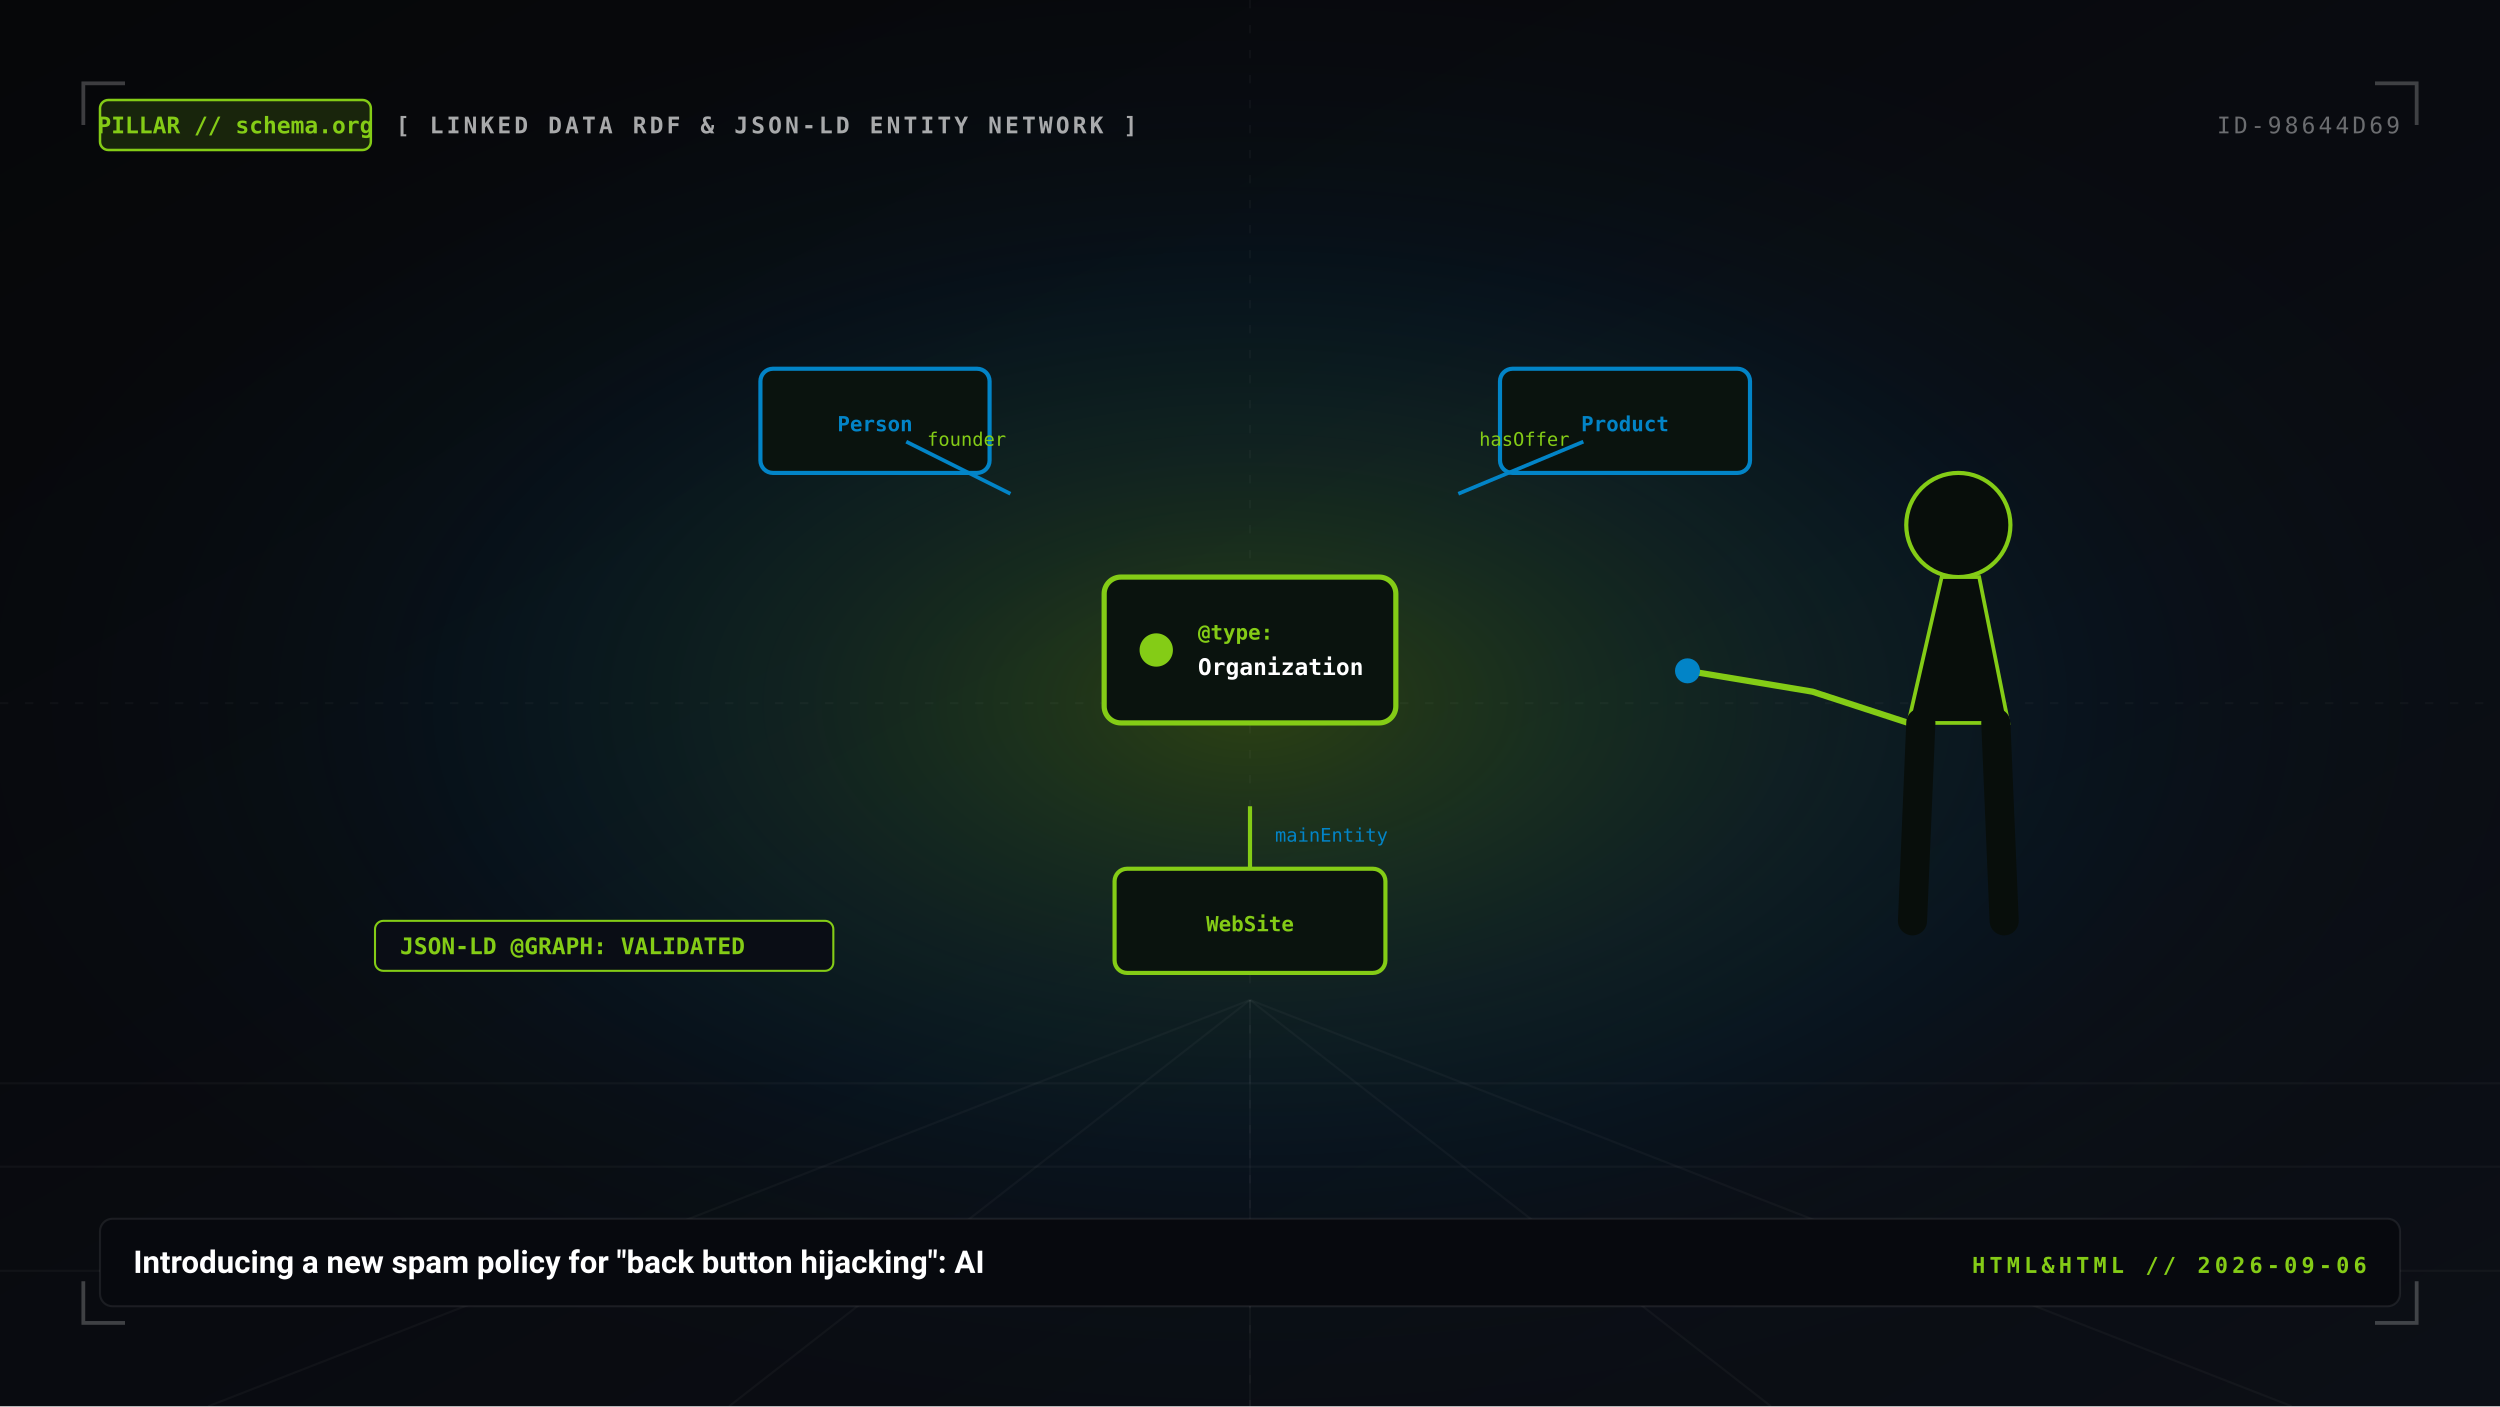
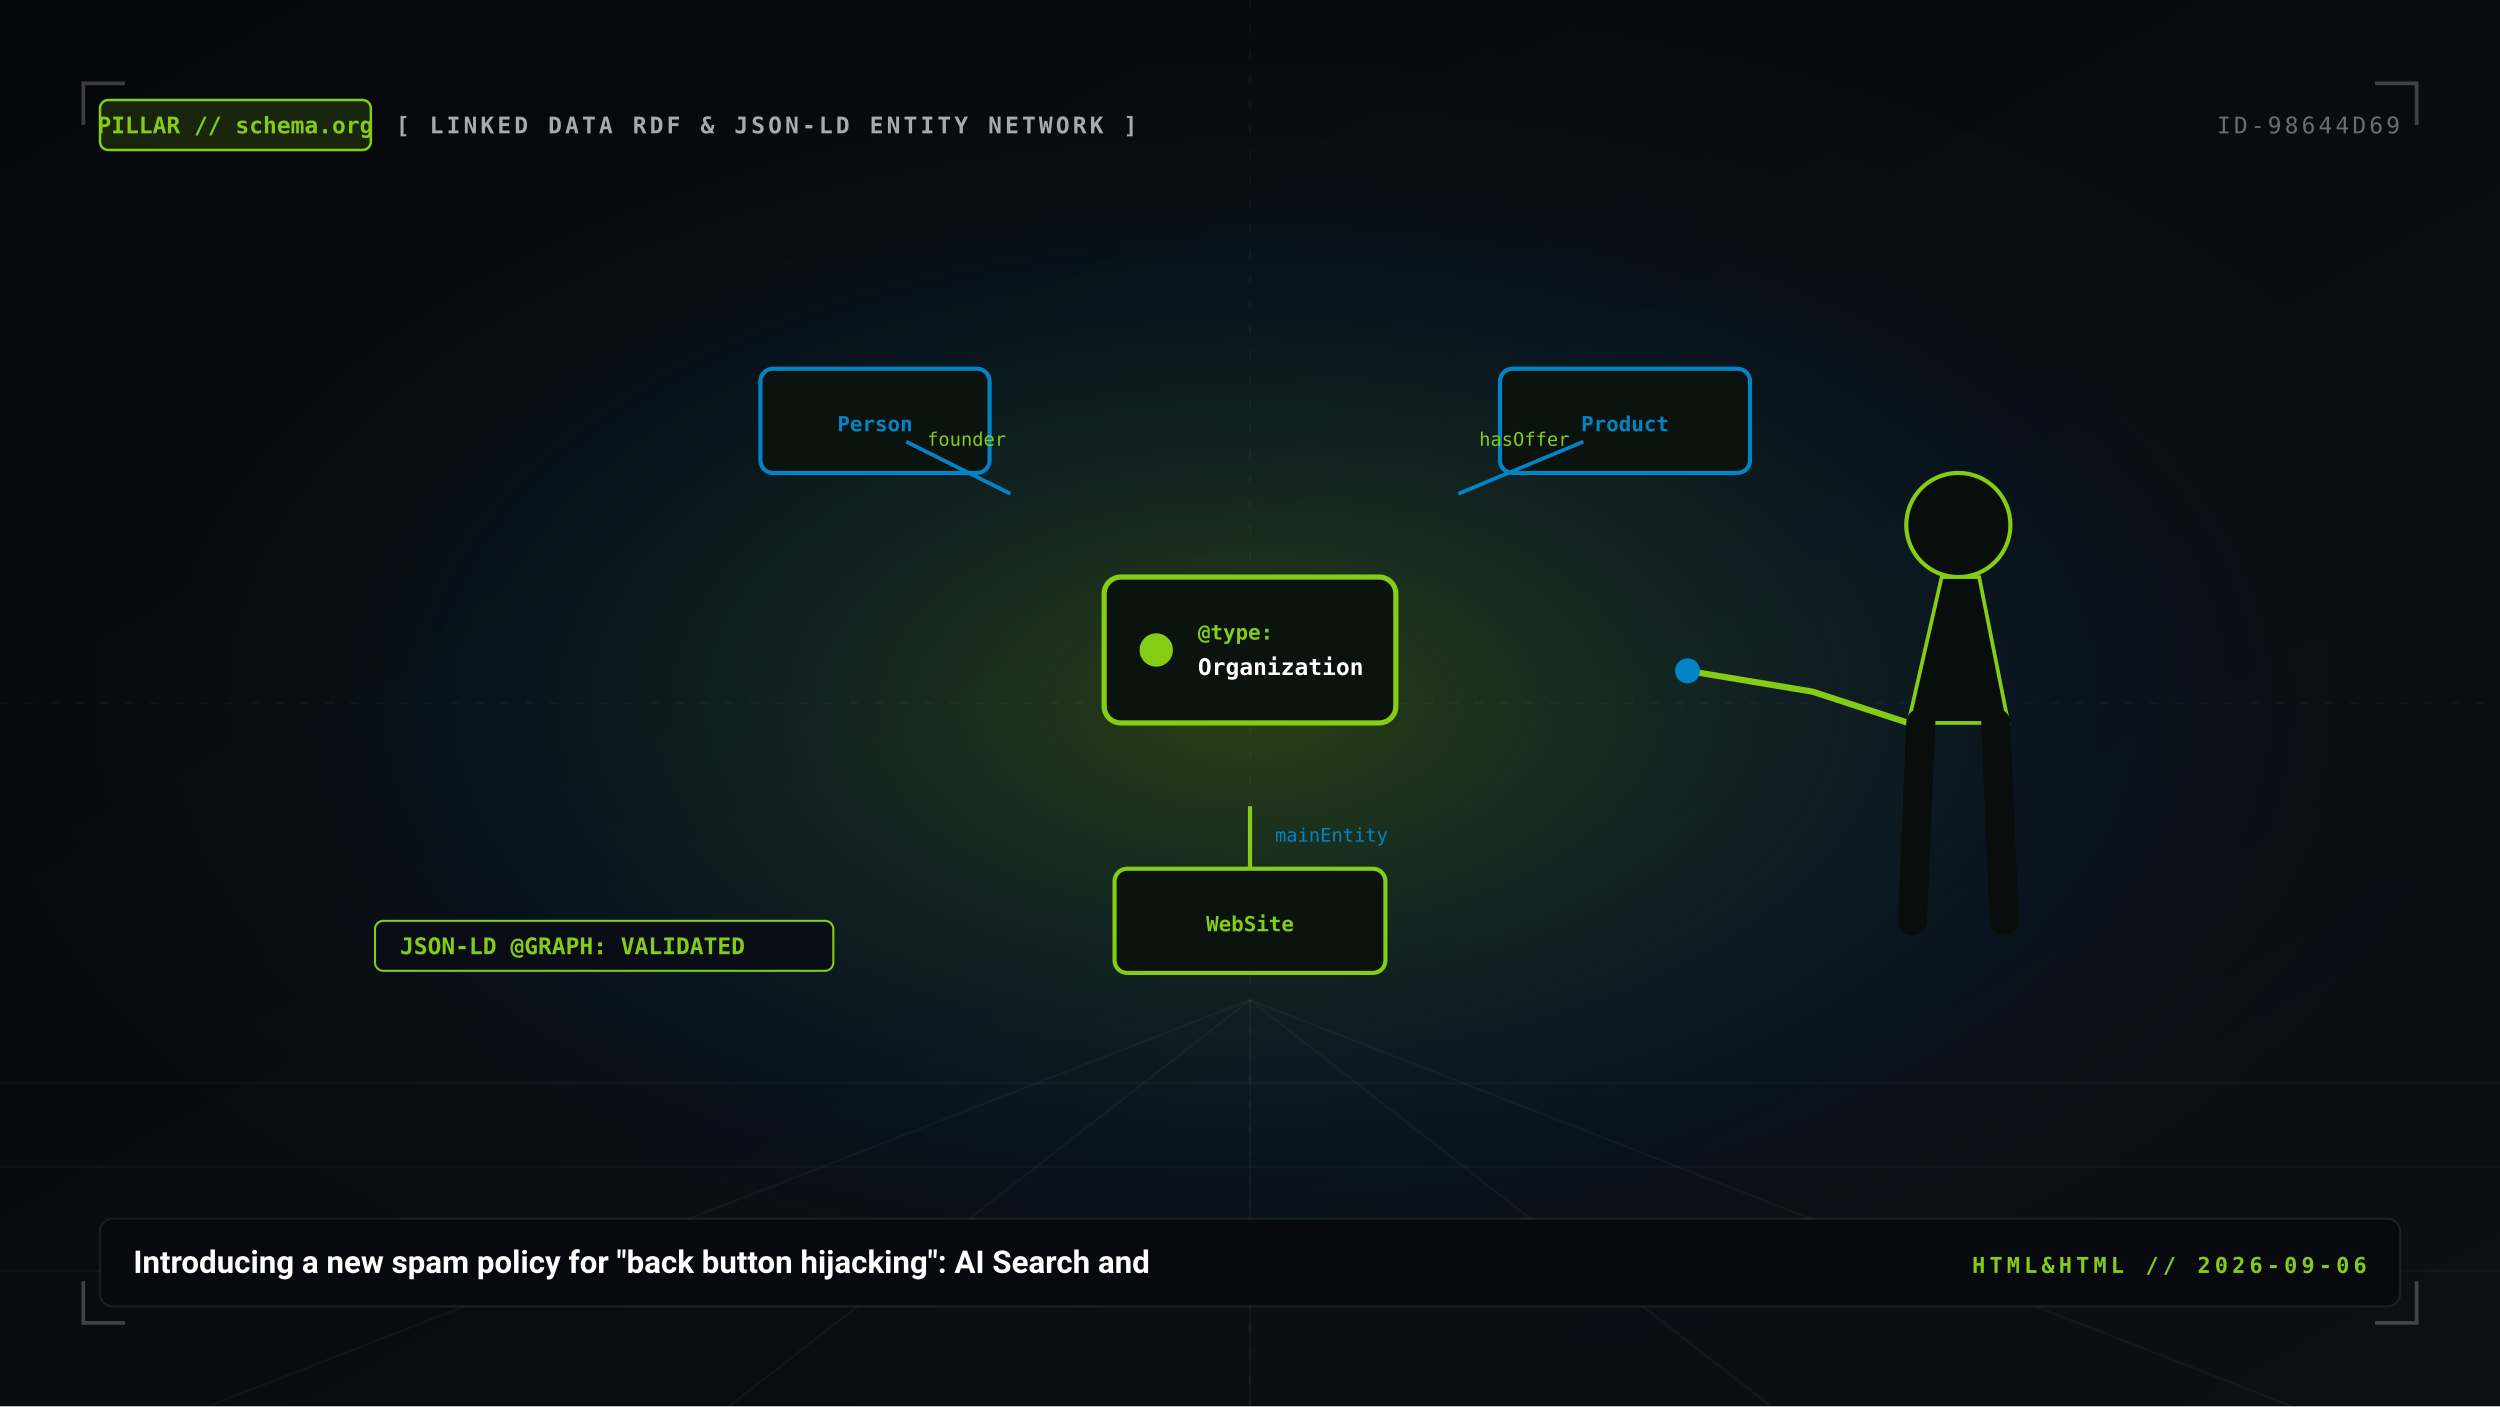
<svg xmlns="http://www.w3.org/2000/svg" viewBox="0 0 1200 675" width="1200" height="675" role="img" aria-labelledby="t-2026-04-01-introducing-a-new-spam-policy-for-34-back-button-h-19102844a3 d-2026-04-01-introducing-a-new-spam-policy-for-34-back-button-h-19102844a3">
  <defs>
    <linearGradient id="bg-2026-04-01-introducing-a-new-spam-policy-for-34-back-button-h-19102844a3" x1="0%" y1="0%" x2="100%" y2="100%">
      <stop offset="0%" stop-color="#060709" />
      <stop offset="50%" stop-color="#090B10" />
      <stop offset="100%" stop-color="#0C0F16" />
    </linearGradient>
    <radialGradient id="glow-2026-04-01-introducing-a-new-spam-policy-for-34-back-button-h-19102844a3" cx="50%" cy="50%" r="55%">
      <stop offset="0%" stop-color="#84CC16" stop-opacity="0.28" />
      <stop offset="60%" stop-color="#0284C7" stop-opacity="0.06" />
      <stop offset="100%" stop-color="#060709" stop-opacity="0" />
    </radialGradient>
    <radialGradient id="radial-geo" cx="50%" cy="50%" r="50%">
      <stop offset="0%" stop-color="#84CC16" stop-opacity="0.8" />
      <stop offset="100%" stop-color="#0284C7" stop-opacity="0.2" />
    </radialGradient>
    <linearGradient id="beam-seo" x1="0%" y1="0%" x2="0%" y2="100%">
      <stop offset="0%" stop-color="#84CC16" stop-opacity="0.7" />
      <stop offset="100%" stop-color="#84CC16" stop-opacity="0" />
    </linearGradient>
  </defs>
  <rect width="1200" height="675" fill="url(#bg-2026-04-01-introducing-a-new-spam-policy-for-34-back-button-h-19102844a3)" />
  <rect width="1200" height="675" fill="url(#glow-2026-04-01-introducing-a-new-spam-policy-for-34-back-button-h-19102844a3)" />
  <g stroke="rgba(255,255,255,0.035)" stroke-width="1">
    <line x1="0" y1="520" x2="1200" y2="520" />
    <line x1="0" y1="560" x2="1200" y2="560" />
    <line x1="0" y1="610" x2="1200" y2="610" />
    <line x1="600" y1="480" x2="100" y2="675" />
    <line x1="600" y1="480" x2="350" y2="675" />
    <line x1="600" y1="480" x2="600" y2="675" />
    <line x1="600" y1="480" x2="850" y2="675" />
    <line x1="600" y1="480" x2="1100" y2="675" />
  </g>
  <line x1="0" y1="337.5" x2="1200" y2="337.5" stroke="rgba(255,255,255,0.03)" stroke-width="1" stroke-dasharray="4 8" />
  <line x1="600" y1="0" x2="600" y2="675" stroke="rgba(255,255,255,0.03)" stroke-width="1" stroke-dasharray="4 8" />
  <g id="scene-schema" transform="translate(0, 2)">
    <g transform="translate(600, 310)">
      <rect x="-70" y="-35" width="140" height="70" rx="8" fill="#0A130E" stroke="#84CC16" stroke-width="2.5" />
      <circle cx="-45" cy="0" r="8" fill="#84CC16" />
      <text x="-25" y="-5" font-family="ui-monospace,Menlo,monospace" font-size="10" font-weight="900" fill="#84CC16">@type:</text>
      <text x="-25" y="12" font-family="ui-monospace,Menlo,monospace" font-size="11" font-weight="900" fill="#FFFFFF">Organization</text>
      <g transform="translate(180, -110)">
        <rect x="-60" y="-25" width="120" height="50" rx="6" fill="#0A130E" stroke="#0284C7" stroke-width="2" />
        <text x="0" y="5" font-family="ui-monospace,Menlo,monospace" font-size="10" font-weight="800" text-anchor="middle" fill="#0284C7">Product</text>
        <line x1="-80" y1="35" x2="-20" y2="10" stroke="#0284C7" stroke-width="1.8" />
        <text x="-70" y="12" font-family="ui-monospace,Menlo,monospace" font-size="9" fill="#84CC16">hasOffer</text>
      </g>
      <g transform="translate(-180, -110)">
        <rect x="-55" y="-25" width="110" height="50" rx="6" fill="#0A130E" stroke="#0284C7" stroke-width="2" />
        <text x="0" y="5" font-family="ui-monospace,Menlo,monospace" font-size="10" font-weight="800" text-anchor="middle" fill="#0284C7">Person</text>
        <line x1="65" y1="35" x2="15" y2="10" stroke="#0284C7" stroke-width="1.8" />
        <text x="25" y="12" font-family="ui-monospace,Menlo,monospace" font-size="9" fill="#84CC16">founder</text>
      </g>
      <g transform="translate(0, 130)">
        <rect x="-65" y="-25" width="130" height="50" rx="6" fill="#0A130E" stroke="#84CC16" stroke-width="2" />
        <text x="0" y="5" font-family="ui-monospace,Menlo,monospace" font-size="10" font-weight="800" text-anchor="middle" fill="#84CC16">WebSite</text>
        <line x1="0" y1="-55" x2="0" y2="-25" stroke="#84CC16" stroke-width="2" />
        <text x="12" y="-38" font-family="ui-monospace,Menlo,monospace" font-size="9" fill="#0284C7">mainEntity</text>
      </g>
    </g>
    <g transform="translate(940, 250)">
      <circle cx="0" cy="0" r="25" fill="#080E0B" stroke="#84CC16" stroke-width="2" />
      <path d="M-8,25 L-24,95 L24,95 L10,25 Z" fill="#080E0B" stroke="#84CC16" stroke-width="1.8" />
      <path d="M-24,95 L-70,80 L-130,70" fill="none" stroke="#84CC16" stroke-width="3" stroke-linecap="round" />
      <circle cx="-130" cy="70" r="6" fill="#0284C7" />
      <path d="M-18,95 L-22,190 M18,95 L22,190" stroke="#080E0B" stroke-width="14" stroke-linecap="round" />
    </g>
    <g font-family="ui-monospace,Menlo,monospace" font-size="11" font-weight="700">
      <rect x="180" y="440" width="220" height="24" rx="4" fill="#0A0D15" stroke="#84CC16" stroke-width="1" />
      <text x="192" y="456" fill="#84CC16">JSON-LD @GRAPH: VALIDATED</text>
    </g>
  </g>
  <path d="M40 60 V40 H60 M1140 40 H1160 V60 M1160 615 V635 H1140 M60 635 H40 V615" stroke="rgba(255,255,255,0.22)" stroke-width="1.8" fill="none" />
  <rect x="48" y="48" width="130" height="24" rx="4" fill="#84CC16" fill-opacity="0.15" stroke="#84CC16" stroke-width="1.2" />
  <text x="113" y="64" font-family="ui-monospace,Menlo,monospace" font-size="11" font-weight="900" text-anchor="middle" fill="#84CC16">PILLAR // schema.org</text>
  <text x="190" y="64" font-family="ui-monospace,Menlo,monospace" font-size="11" font-weight="700" letter-spacing="1.5" fill="rgba(255,255,255,0.65)">[ LINKED DATA RDF &amp; JSON-LD ENTITY NETWORK ]</text>
  <text x="1152" y="64" font-family="ui-monospace,Menlo,monospace" font-size="11" text-anchor="end" letter-spacing="1.5" fill="rgba(255,255,255,0.4)">ID-98644D69</text>
  <rect x="48" y="585" width="1104" height="42" rx="6" fill="#07090E" stroke="rgba(255,255,255,0.08)" stroke-width="1" />
-   <text x="64" y="611" font-family="-apple-system,BlinkMacSystemFont,Segoe UI,Roboto,sans-serif" font-size="15" font-weight="700" fill="#FFFFFF">Introducing a new spam policy for "back button hijacking": AI </text>
+   <text x="64" y="611" font-family="-apple-system,BlinkMacSystemFont,Segoe UI,Roboto,sans-serif" font-size="15" font-weight="700" fill="#FFFFFF">Introducing a new spam policy for "back button hijacking": AI Search and</text>
  <text x="1136" y="611" font-family="ui-monospace,Menlo,monospace" font-size="10.5" font-weight="700" text-anchor="end" letter-spacing="2" fill="#84CC16">HTML&amp;HTML // 2026-09-06</text>
</svg>
